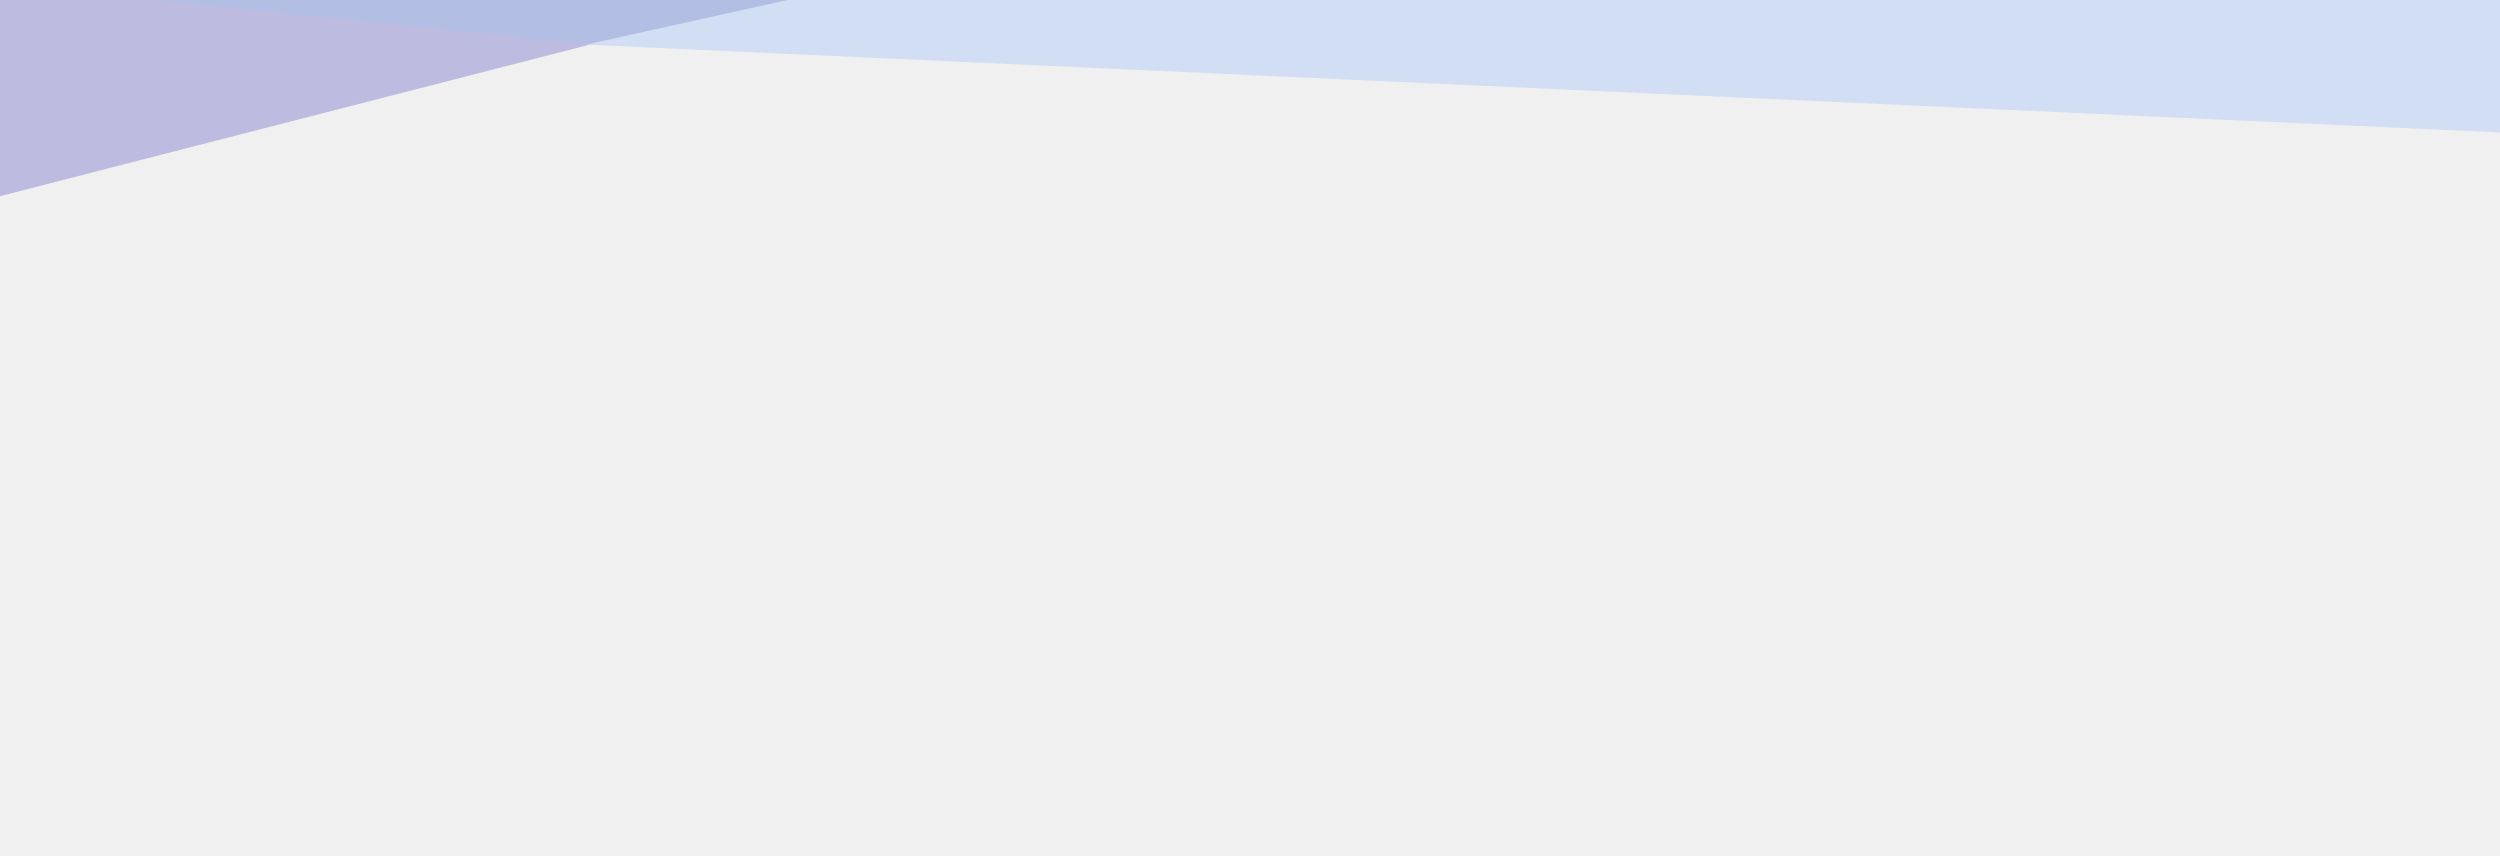
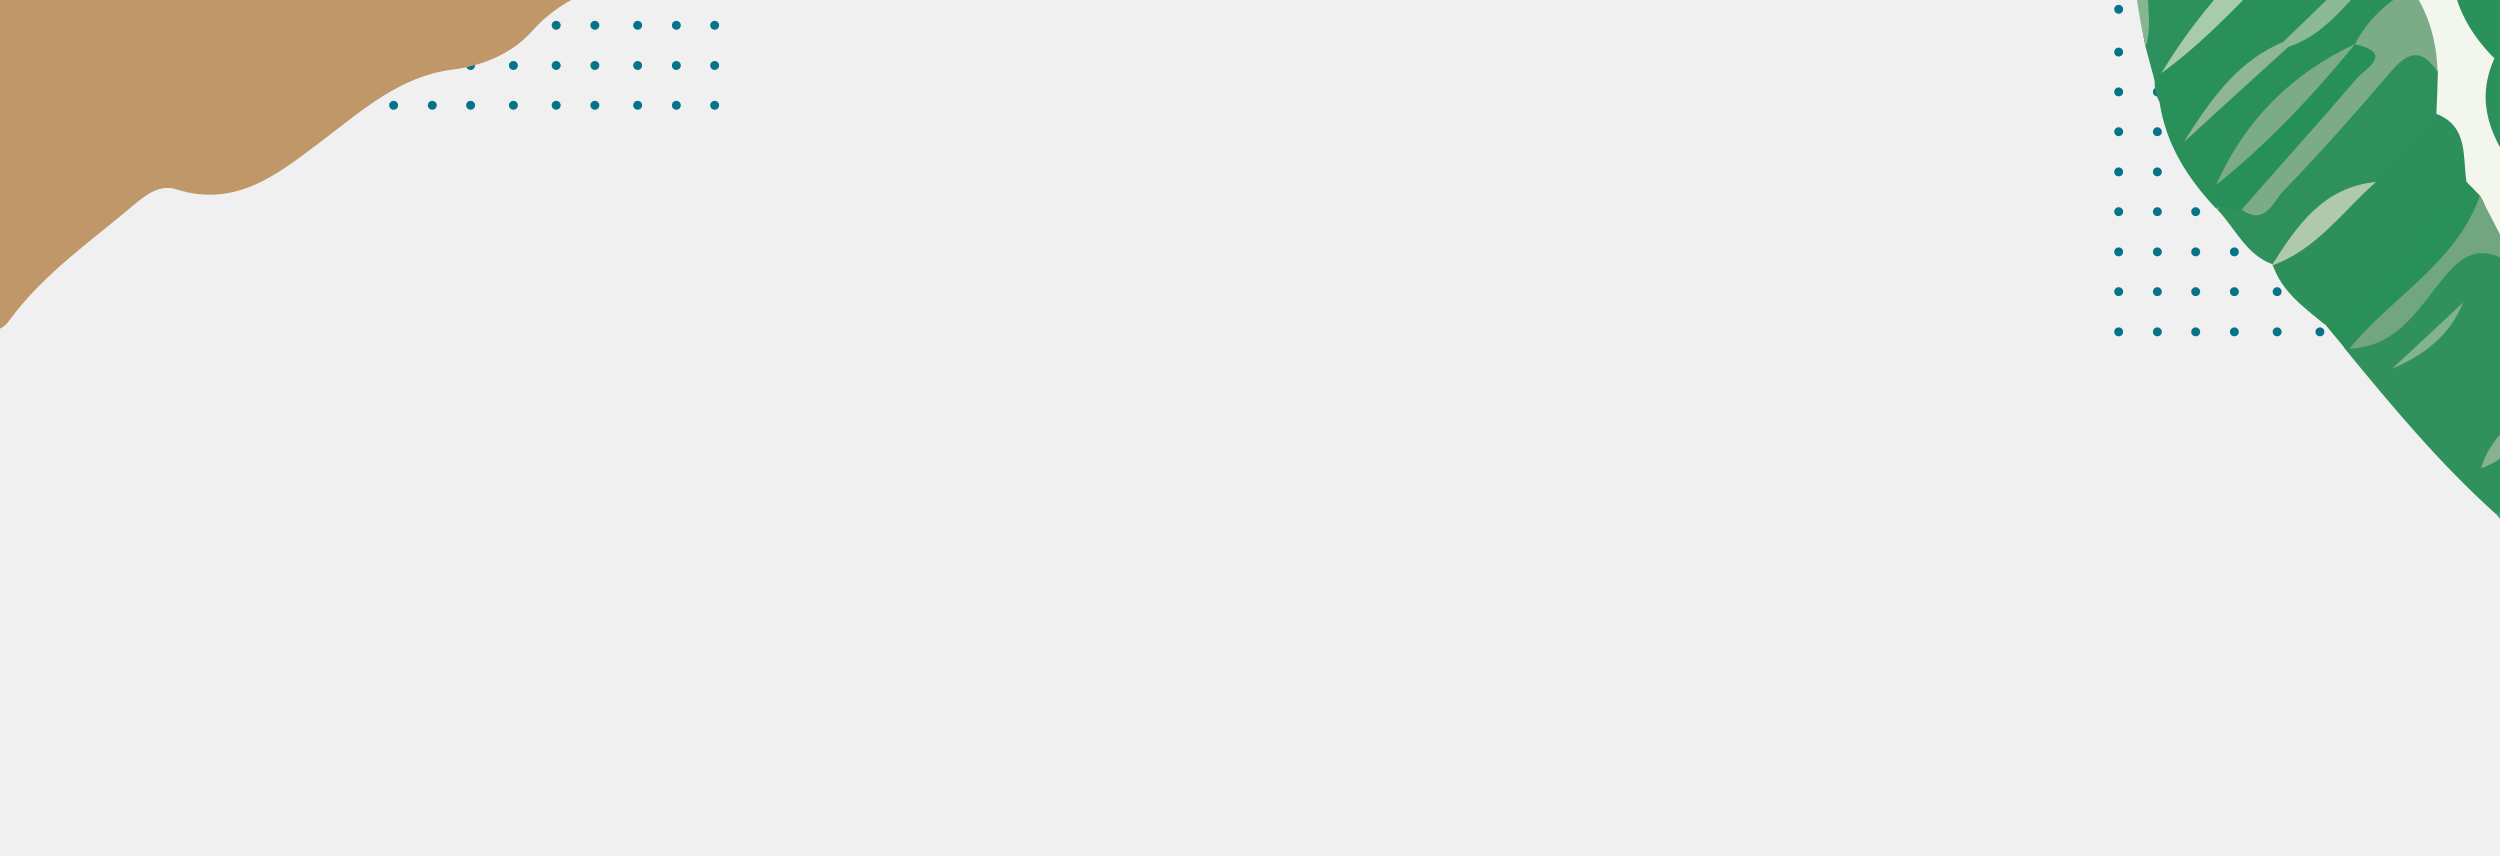
- <svg xmlns="http://www.w3.org/2000/svg" width="672" height="230" viewBox="0 0 672 230" fill="none">
-   <g clip-path="url(#clip0_31_96)">
-     <g clip-path="url(#clip1_31_96)">
-       <path d="M-435.638 -197.396L158.5 12L-542.099 192.022L-435.638 -197.396Z" fill="#BDBBDF" />
-       <path d="M-479.476 -592.794L1440 -264L159 12L-469.651 -51.818L-479.476 -592.794Z" fill="#B3BEE5" />
-       <path d="M157.5 12L1611 -310L1487 73L157.5 12Z" fill="#D2DEF3" />
-     </g>
+ <svg xmlns="http://www.w3.org/2000/svg" id="Layer_1" version="1.1" viewBox="0 0 672 230">
+   <defs>
+     <style>
+       .st0 {
+         fill: #93b699;
+       }
+ 
+       .st1 {
+         fill: #f9d2c5;
+       }
+ 
+       .st2 {
+         fill: #c09768;
+       }
+ 
+       .st3 {
+         fill: #b0c9ae;
+       }
+ 
+       .st4 {
+         fill: #87b291;
+       }
+ 
+       .st5 {
+         fill: #95b99c;
+       }
+ 
+       .st6 {
+         fill: #86b691;
+       }
+ 
+       .st7 {
+         fill: #2a9059;
+       }
+ 
+       .st8 {
+         fill: #278e57;
+       }
+ 
+       .st9 {
+         fill: #8fb794;
+       }
+ 
+       .st10 {
+         fill: #7bb08a;
+       }
+ 
+       .st11 {
+         fill: #2a9058;
+       }
+ 
+       .st12 {
+         fill: #31915d;
+       }
+ 
+       .st13 {
+         fill: #3f9866;
+       }
+ 
+       .st14 {
+         fill: #a5c6a9;
+       }
+ 
+       .st15 {
+         fill: #6aa37a;
+       }
+ 
+       .st16 {
+         fill: #74ae85;
+       }
+ 
+       .st17 {
+         fill: #adc5ac;
+       }
+ 
+       .st18 {
+         fill: #87b692;
+       }
+ 
+       .st19 {
+         fill: #269158;
+       }
+ 
+       .st20 {
+         fill: #81ae8b;
+       }
+ 
+       .st21 {
+         fill: #8cba94;
+       }
+ 
+       .st22 {
+         fill: #43976b;
+       }
+ 
+       .st23 {
+         fill: #7bab87;
+       }
+ 
+       .st24 {
+         fill: #289058;
+       }
+ 
+       .st25 {
+         fill: #72a67e;
+       }
+ 
+       .st26 {
+         fill: #30915e;
+       }
+ 
+       .st27 {
+         fill: #83b38c;
+       }
+ 
+       .st28 {
+         fill: #2b915a;
+       }
+ 
+       .st29 {
+         fill: #b9cdb6;
+       }
+ 
+       .st30 {
+         fill: #2d905b;
+       }
+ 
+       .st31 {
+         fill: #8eb693;
+       }
+ 
+       .st32 {
+         fill: #2d915a;
+       }
+ 
+       .st33 {
+         fill: #409468;
+       }
+ 
+       .st34 {
+         fill: #2c915c;
+       }
+ 
+       .st35 {
+         fill: #8ab494;
+       }
+ 
+       .st36 {
+         fill: #b0caab;
+       }
+ 
+       .st37 {
+         fill: #75ac83;
+       }
+ 
+       .st38 {
+         fill: #2e905a;
+       }
+ 
+       .st39 {
+         fill: #87b393;
+       }
+ 
+       .st40 {
+         fill: #3e9767;
+       }
+ 
+       .st41 {
+         fill: #8bb592;
+       }
+ 
+       .st42 {
+         fill: #3a9461;
+       }
+ 
+       .st43 {
+         fill: #f9d1c5;
+       }
+ 
+       .st44 {
+         fill: #f3f6ed;
+       }
+ 
+       .st45 {
+         fill: #208c55;
+       }
+ 
+       .st46 {
+         fill: #067389;
+       }
+ 
+       .st47 {
+         fill: #268f58;
+       }
+ 
+       .st48 {
+         fill: #2c925b;
+       }
+ 
+       .st49 {
+         fill: #85b492;
+       }
+ 
+       .st50 {
+         fill: #2d925a;
+       }
+ 
+       .st51 {
+         fill: #278f59;
+       }
+ 
+       .st52 {
+         fill: #6aa37c;
+       }
+ 
+       .st53 {
+         fill: #7fae88;
+       }
+ 
+       .st54 {
+         fill: #a9cbad;
+       }
+     </style>
+   </defs>
+   <g>
+     <circle class="st46" cx="126.5" cy="-58.4" r="1.2" />
+     <circle class="st46" cx="138" cy="-58.4" r="1.2" />
+     <circle class="st46" cx="149.5" cy="-58.4" r="1.2" />
+     <circle class="st46" cx="159.9" cy="-58.4" r="1.2" />
+     <circle class="st46" cx="171.4" cy="-58.4" r="1.2" />
+     <circle class="st46" cx="181.8" cy="-58.4" r="1.2" />
+     <circle class="st46" cx="192.1" cy="-58.4" r="1.2" />
+     <circle class="st46" cx="126.5" cy="-46.9" r="1.2" />
+     <circle class="st46" cx="138" cy="-46.9" r="1.2" />
+     <circle class="st46" cx="149.5" cy="-46.9" r="1.2" />
+     <circle class="st46" cx="159.9" cy="-46.9" r="1.2" />
+     <circle class="st46" cx="171.4" cy="-46.9" r="1.2" />
+     <circle class="st46" cx="181.8" cy="-46.9" r="1.2" />
+     <circle class="st46" cx="192.1" cy="-46.9" r="1.2" />
+     <circle class="st46" cx="126.5" cy="-36.1" r="1.2" />
+     <circle class="st46" cx="138" cy="-36.1" r="1.2" />
+     <circle class="st46" cx="149.5" cy="-36.1" r="1.2" />
+     <circle class="st46" cx="159.9" cy="-36.1" r="1.2" />
+     <circle class="st46" cx="171.4" cy="-36.1" r="1.2" />
+     <circle class="st46" cx="181.8" cy="-36.1" r="1.2" />
+     <circle class="st46" cx="192.1" cy="-36.1" r="1.2" />
+     <circle class="st46" cx="126.5" cy="-25.4" r="1.2" />
+     <circle class="st46" cx="138" cy="-25.4" r="1.2" />
+     <circle class="st46" cx="149.5" cy="-25.4" r="1.2" />
+     <circle class="st46" cx="159.9" cy="-25.4" r="1.2" />
+     <circle class="st46" cx="171.4" cy="-25.4" r="1.2" />
+     <circle class="st46" cx="181.8" cy="-25.4" r="1.2" />
+     <circle class="st46" cx="192.1" cy="-25.4" r="1.2" />
+     <circle class="st46" cx="126.5" cy="-14.6" r="1.2" />
+     <circle class="st46" cx="138" cy="-14.6" r="1.2" />
+     <circle class="st46" cx="149.5" cy="-14.6" r="1.2" />
+     <circle class="st46" cx="159.9" cy="-14.6" r="1.2" />
+     <circle class="st46" cx="171.4" cy="-14.6" r="1.2" />
+     <circle class="st46" cx="181.8" cy="-14.6" r="1.2" />
+     <circle class="st46" cx="192.1" cy="-14.6" r="1.2" />
+     <circle class="st46" cx="126.5" cy="-3.9" r="1.2" />
+     <circle class="st46" cx="138" cy="-3.9" r="1.2" />
+     <circle class="st46" cx="149.5" cy="-3.9" r="1.2" />
+     <circle class="st46" cx="159.9" cy="-3.9" r="1.2" />
+     <circle class="st46" cx="171.4" cy="-3.9" r="1.2" />
+     <circle class="st46" cx="181.8" cy="-3.9" r="1.2" />
+     <circle class="st46" cx="192.1" cy="-3.9" r="1.2" />
+     <circle class="st46" cx="126.5" cy="6.8" r="1.2" />
+     <circle class="st46" cx="138" cy="6.8" r="1.2" />
+     <circle class="st46" cx="149.5" cy="6.8" r="1.2" />
+     <circle class="st46" cx="159.9" cy="6.8" r="1.2" />
+     <circle class="st46" cx="171.4" cy="6.8" r="1.2" />
+     <circle class="st46" cx="181.8" cy="6.8" r="1.2" />
+     <circle class="st46" cx="192.1" cy="6.8" r="1.2" />
+     <circle class="st46" cx="126.5" cy="17.6" r="1.2" />
+     <circle class="st46" cx="138" cy="17.6" r="1.2" />
+     <circle class="st46" cx="149.5" cy="17.6" r="1.2" />
+     <circle class="st46" cx="159.9" cy="17.6" r="1.2" />
+     <circle class="st46" cx="171.4" cy="17.6" r="1.2" />
+     <circle class="st46" cx="181.8" cy="17.6" r="1.2" />
+     <circle class="st46" cx="192.1" cy="17.6" r="1.2" />
+     <circle class="st46" cx="126.5" cy="28.3" r="1.2" />
+     <circle class="st46" cx="138" cy="28.3" r="1.2" />
+     <circle class="st46" cx="149.5" cy="28.3" r="1.2" />
+     <circle class="st46" cx="159.9" cy="28.3" r="1.2" />
+     <circle class="st46" cx="171.4" cy="28.3" r="1.2" />
+     <circle class="st46" cx="181.8" cy="28.3" r="1.2" />
+     <circle class="st46" cx="192.1" cy="28.3" r="1.2" />
+     <circle class="st46" cx="95.4" cy="-58.4" r="1.2" />
+     <circle class="st46" cx="105.8" cy="-58.4" r="1.2" />
+     <circle class="st46" cx="116.2" cy="-58.4" r="1.2" />
+     <circle class="st46" cx="95.4" cy="-46.9" r="1.2" />
+     <circle class="st46" cx="105.8" cy="-46.9" r="1.2" />
+     <circle class="st46" cx="116.2" cy="-46.9" r="1.2" />
+     <circle class="st46" cx="95.4" cy="-36.1" r="1.2" />
+     <circle class="st46" cx="105.8" cy="-36.1" r="1.2" />
+     <circle class="st46" cx="116.2" cy="-36.1" r="1.2" />
+     <circle class="st46" cx="95.4" cy="-25.4" r="1.2" />
+     <circle class="st46" cx="105.8" cy="-25.4" r="1.2" />
+     <circle class="st46" cx="116.2" cy="-25.4" r="1.2" />
+     <circle class="st46" cx="95.4" cy="-14.6" r="1.2" />
+     <circle class="st46" cx="105.8" cy="-14.6" r="1.2" />
+     <circle class="st46" cx="116.2" cy="-14.6" r="1.2" />
+     <circle class="st46" cx="95.4" cy="-3.9" r="1.2" />
+     <circle class="st46" cx="105.8" cy="-3.9" r="1.2" />
+     <circle class="st46" cx="116.2" cy="-3.9" r="1.2" />
+     <circle class="st46" cx="95.4" cy="6.8" r="1.2" />
+     <circle class="st46" cx="105.8" cy="6.8" r="1.2" />
+     <circle class="st46" cx="116.2" cy="6.8" r="1.2" />
+     <circle class="st46" cx="95.4" cy="17.6" r="1.2" />
+     <circle class="st46" cx="105.8" cy="17.6" r="1.2" />
+     <circle class="st46" cx="116.2" cy="17.6" r="1.2" />
+     <circle class="st46" cx="95.4" cy="28.3" r="1.2" />
+     <circle class="st46" cx="105.8" cy="28.3" r="1.2" />
+     <circle class="st46" cx="116.2" cy="28.3" r="1.2" />
  </g>
-   <defs>
-     <clipPath id="clip0_31_96">
-       <rect width="672" height="230" fill="white" />
-     </clipPath>
-     <clipPath id="clip1_31_96">
-       <rect width="1965.82" height="1063.46" fill="white" transform="translate(-506.91 -699)" />
-     </clipPath>
-   </defs>
+   <g>
+     <circle class="st46" cx="600.6" cy="2.5" r="1.2" />
+     <circle class="st46" cx="612.1" cy="2.5" r="1.2" />
+     <circle class="st46" cx="623.6" cy="2.5" r="1.2" />
+     <circle class="st46" cx="634" cy="2.5" r="1.2" />
+     <circle class="st46" cx="645.5" cy="2.5" r="1.2" />
+     <circle class="st46" cx="655.8" cy="2.5" r="1.2" />
+     <circle class="st46" cx="666.2" cy="2.5" r="1.2" />
+     <circle class="st46" cx="600.6" cy="14" r="1.2" />
+     <circle class="st46" cx="612.1" cy="14" r="1.2" />
+     <circle class="st46" cx="623.6" cy="14" r="1.2" />
+     <circle class="st46" cx="634" cy="14" r="1.2" />
+     <circle class="st46" cx="645.5" cy="14" r="1.2" />
+     <circle class="st46" cx="655.8" cy="14" r="1.2" />
+     <circle class="st46" cx="666.2" cy="14" r="1.2" />
+     <circle class="st46" cx="600.6" cy="24.7" r="1.2" />
+     <circle class="st46" cx="612.1" cy="24.7" r="1.2" />
+     <circle class="st46" cx="623.6" cy="24.7" r="1.2" />
+     <circle class="st46" cx="634" cy="24.7" r="1.2" />
+     <circle class="st46" cx="645.5" cy="24.7" r="1.2" />
+     <circle class="st46" cx="655.8" cy="24.7" r="1.2" />
+     <circle class="st46" cx="666.2" cy="24.7" r="1.2" />
+     <circle class="st46" cx="600.6" cy="35.4" r="1.2" />
+     <circle class="st46" cx="612.1" cy="35.4" r="1.2" />
+     <circle class="st46" cx="623.6" cy="35.4" r="1.2" />
+     <circle class="st46" cx="634" cy="35.4" r="1.2" />
+     <circle class="st46" cx="645.5" cy="35.4" r="1.2" />
+     <circle class="st46" cx="655.8" cy="35.4" r="1.2" />
+     <circle class="st46" cx="666.2" cy="35.4" r="1.2" />
+     <circle class="st46" cx="600.6" cy="46.2" r="1.2" />
+     <circle class="st46" cx="612.1" cy="46.2" r="1.2" />
+     <circle class="st46" cx="623.6" cy="46.2" r="1.2" />
+     <circle class="st46" cx="634" cy="46.2" r="1.2" />
+     <circle class="st46" cx="645.5" cy="46.2" r="1.2" />
+     <circle class="st46" cx="655.8" cy="46.2" r="1.2" />
+     <circle class="st46" cx="666.2" cy="46.2" r="1.2" />
+     <circle class="st46" cx="600.6" cy="56.9" r="1.2" />
+     <circle class="st46" cx="612.1" cy="56.9" r="1.2" />
+     <circle class="st46" cx="623.6" cy="56.9" r="1.2" />
+     <circle class="st46" cx="634" cy="56.9" r="1.2" />
+     <circle class="st46" cx="645.5" cy="56.9" r="1.2" />
+     <circle class="st46" cx="655.8" cy="56.9" r="1.2" />
+     <circle class="st46" cx="666.2" cy="56.9" r="1.2" />
+     <circle class="st46" cx="600.6" cy="67.7" r="1.2" />
+     <circle class="st46" cx="612.1" cy="67.7" r="1.2" />
+     <circle class="st46" cx="623.6" cy="67.7" r="1.2" />
+     <circle class="st46" cx="634" cy="67.7" r="1.2" />
+     <circle class="st46" cx="645.5" cy="67.7" r="1.2" />
+     <circle class="st46" cx="655.8" cy="67.7" r="1.2" />
+     <circle class="st46" cx="666.2" cy="67.7" r="1.2" />
+     <circle class="st46" cx="600.6" cy="78.4" r="1.2" />
+     <circle class="st46" cx="612.1" cy="78.4" r="1.2" />
+     <circle class="st46" cx="623.6" cy="78.4" r="1.2" />
+     <circle class="st46" cx="634" cy="78.4" r="1.2" />
+     <circle class="st46" cx="645.5" cy="78.4" r="1.2" />
+     <circle class="st46" cx="655.8" cy="78.4" r="1.2" />
+     <circle class="st46" cx="666.2" cy="78.4" r="1.2" />
+     <circle class="st46" cx="600.6" cy="89.2" r="1.2" />
+     <circle class="st46" cx="612.1" cy="89.2" r="1.2" />
+     <circle class="st46" cx="623.6" cy="89.2" r="1.2" />
+     <circle class="st46" cx="634" cy="89.2" r="1.2" />
+     <circle class="st46" cx="645.5" cy="89.2" r="1.2" />
+     <circle class="st46" cx="655.8" cy="89.2" r="1.2" />
+     <circle class="st46" cx="666.2" cy="89.2" r="1.2" />
+     <circle class="st46" cx="569.5" cy="2.5" r="1.2" />
+     <circle class="st46" cx="579.9" cy="2.5" r="1.2" />
+     <circle class="st46" cx="590.2" cy="2.5" r="1.2" />
+     <circle class="st46" cx="569.5" cy="14" r="1.2" />
+     <circle class="st46" cx="579.9" cy="14" r="1.2" />
+     <circle class="st46" cx="590.2" cy="14" r="1.2" />
+     <circle class="st46" cx="569.5" cy="24.7" r="1.2" />
+     <circle class="st46" cx="579.9" cy="24.7" r="1.2" />
+     <circle class="st46" cx="590.2" cy="24.7" r="1.2" />
+     <circle class="st46" cx="569.5" cy="35.4" r="1.2" />
+     <circle class="st46" cx="579.9" cy="35.4" r="1.2" />
+     <circle class="st46" cx="590.2" cy="35.4" r="1.2" />
+     <circle class="st46" cx="569.5" cy="46.2" r="1.2" />
+     <circle class="st46" cx="579.9" cy="46.2" r="1.2" />
+     <circle class="st46" cx="590.2" cy="46.2" r="1.2" />
+     <circle class="st46" cx="569.5" cy="56.9" r="1.2" />
+     <circle class="st46" cx="579.9" cy="56.9" r="1.2" />
+     <circle class="st46" cx="590.2" cy="56.9" r="1.2" />
+     <circle class="st46" cx="569.5" cy="67.7" r="1.2" />
+     <circle class="st46" cx="579.9" cy="67.7" r="1.2" />
+     <circle class="st46" cx="590.2" cy="67.7" r="1.2" />
+     <circle class="st46" cx="569.5" cy="78.4" r="1.2" />
+     <circle class="st46" cx="579.9" cy="78.4" r="1.2" />
+     <circle class="st46" cx="590.2" cy="78.4" r="1.2" />
+     <circle class="st46" cx="569.5" cy="89.2" r="1.2" />
+     <circle class="st46" cx="579.9" cy="89.2" r="1.2" />
+     <circle class="st46" cx="590.2" cy="89.2" r="1.2" />
+   </g>
+   <path class="st2" d="M-322.1-46.3c15.4-7.4,28.7-15.5,20.3-36.6-2.7-6.7,1.2-13.7,6.3-18.5,26.5-24.9,39.2-60.6,66.5-84.9,3.6-3.2,4.8-7.9,3.2-11.9-6.3-16.2-.2-25.3,13.6-35,17.4-12.2,8.8-32.1,6.8-48.3-2-16.2-2-28.8,9.8-42.5,9.2-10.7,4.3-28.2,9.9-42.3,8.5-21.3,14.6-25.6,35-15.6,13.3,6.5,29.3,4.4,41.4,14.9,5.6,4.9,12.1,8.8,15.7,15.3,10.9,20,23.4,37.7,42,52.4,14.5,11.5,12.5,33,5.3,48.5-6.4,13.8-9.8,25.9-9.5,41.4.3,16.3-7.3,33-18,45.8-19.5,23.1-21.8,51-26.7,78.8-5.4,30.1-9.1,61.7-42.1,77.3-8.6,4.1-10.6,13.5-11.6,22.1-3.9,32.3-11.4,64.4-7.4,97.2,1.2,9.6-8.3,15-8.2,24-47.1,0-94.1-.3-141.2.3-9.3.1-11.5-2.1-11.4-11.4.5-56.9.2-113.9.2-170.8Z" />
+   <path class="st2" d="M-2.6-20.4c7.7,2.4,15,3.9,18.9-6.2,1.2-3.2,4.8-4.4,8.1-4.4,17.3-.1,33.2-8.5,50.6-8.1,2.3,0,4.2-1.2,5-3.1,3-7.7,8.1-8.9,16-7.8,10,1.4,13.4-8.4,18-14.7,4.5-6.3,8.6-10.7,17.1-11.7,6.7-.8,10.6-8.4,17.1-11.6,9.8-4.7,13.4-4.2,17.2,5.8,2.5,6.6,8.8,11,9.6,18.6.4,3.5,1.4,7,.5,10.4-2.6,10.5-4,20.7-2.2,31.8,1.4,8.7-6.3,15.5-13.8,18.6-6.7,2.7-11.8,5.9-16.7,11.4-5.2,5.8-13.2,9.1-21.1,10.1-14.2,1.8-24.1,10.8-34.7,18.8-11.6,8.7-23.1,18.6-39.6,13.4-4.3-1.4-8,1.3-11.2,4-11.8,10-24.7,18.8-33.9,31.5-2.7,3.7-7.7,2.6-10.6,5.7-16.4-15.2-32.7-30.5-49.3-45.5-3.3-3-3.3-4.4-.3-7.7C-39.3,19.3-21-.6-2.6-20.4Z" />
+   <g>
+     <path class="st43" d="M74.4-271.3c3.8-2.1,9-2.6,13-3.7,17.6-5,35.8-7.8,53.3-13.1,11.1-3.4,20.6-9.8,27-19.8,1.7-2.5,2.7-5.5,3.8-8.3.6-1.4,1.4-1.9,2.7-1.8,1.7.1,1.2,1.5,1.3,2.5.1,2.4,1.6,1.7,3.1,1.5,5.3-.9,10.6-2.3,16-1.2,4.7,1,9.1,3.1,13.4,5.2.7.4,1.3,1,1.1,1.9-.3,1.2-1.3.8-2.2.8-9.9-.2-19.7-1.2-29.5-2.2-1,0-2-.3-2.9.1-.8.4-1.4,1.1-1.3,2.1,0,.9.8,1.1,1.5,1.4,6.9,2.6,13.8,5,20.5,8,5.1,2.2,6.6,6,9.4,10.4.3.4.5.9.8,1.4,1.1,2.1,1.2,4.6,1.3,6.9.1,2.2.3,4.4.4,6.5-5-1.6-11.4-5.2-14.6-9.6-3.4-4.7-6.8-9.4-11-13.5-2.5-2.5-5.4-4.5-8.5-6.3-.5-.3-1-.7-1.5-.2-.6.5-.4,1.2,0,1.8.4.7,1.1,1.1,1.7,1.6,3.5,2.9,6.5,6.2,9.6,9.5,7.9,8.4,7.6,22.7.8,31.6-.3.4-.9.9-1.3.6-.4-.2-.4-.7-.4-1.1.1-4.1-1.2-7.4-1.9-11.4-.8-4.9-1.9-9.7-3.6-14.3-1.7-4.6-4.4-8.3-7.5-12-1.1-1.3-2.4-1.5-3.8-.5-2.1,1.6-4.4,2.8-6.8,4-2.5,1.3-3.3,3-2.4,6,2.5,8.4,3.8,17,4.1,25.7-.2,1.4-.5,2.8-.5,4.2-.2,1.1,0,2.2-.2,3.3-.2,1.2-.4,2.5-1.8,2.8-1.4.3-2.2-.7-2.9-1.8-.9-1.4-1.5-2.9-1.7-4.6-1.1-8.2-1.8-16.4-2-24.7,0-1.7.7-4.1-.8-4.9-1.5-.8-3.1,1.1-4.7,1.9-2.4,1.5-5.4,1.6-8,3.6,5.6,4.1,9.4,9.4,11.8,15.7.6,4.4,1.5,8.7,1.1,13.2-.1,1.2-.1,2.7-1.5,3-1.7.4-2-1.3-2.6-2.5-4.5-8.5-8.7-17.1-14-25.1-.4-.6-.8-1.1-1.1-1.6-.9-1.3-2-.6-3-.3-1.3.5-.6,1.5-.3,2.2,2.5,6.5,4.9,13,5.9,19.9.9,6,.6,12-.7,17.9-1,4.6-2.5,10.7-7.7,12.5-.8.3-1.8.2-2.2-.4-.2-.3-.3-.6-.3-.9-.8-5.7-1-12-1.2-17.8s0-12.6.3-18.9c.2-3.6-.4-7-.7-10.6-.2-2.5-1.8-2.3-3.6-1.9-1.8.4-3.2.6-2.5,3.1,1.6,5.7,1.8,11.5,1.8,17.4,0,4.4-1.4,8.5-2.7,12.5-1.1,3.6-5.7,6.3-9.2,6.8-.4,0-.8,0-1-.2-.2-.2-.1-.6,0-.8.9-4,1.4-8.2,2.5-12.1,2-6.9,3-14,2.9-21.2,0-2.3-.8-3-3.1-2.8-5.4.4-10.7,1.7-16,2.5-2.8.4-4.2,2-4.1,5,.1,2.7-1,4.6-4.1,3.7s-2.3-1.1-3.5-1.6c-3.7-1.7-8.2-1.2-11.5,1,1.3-1.7,2.6-3.4,3.9-5.1.9-1.2,2.1-2.2,3.4-2.9Z" />
+     <path class="st43" d="M165.2-274.9c0-5.1-1.6-9.7-4-14.1-.5-.9-1.2-1.8-.2-2.6.9-.7,1.7.1,2.2.8,2.8,3.3,6.9,5.1,9.6,8.7,5.4,7.3,4.3,15.1,2.6,23-.9,4.1-2.1,8.3-4.9,11.5-1,1.1-3.1,3-4.8,2.8s-1.7-1.6-1.4-3.5c.9-6.3,3.6-12.5,1.7-19.1-.7-2.4-1-4.9-.8-7.4Z" />
+     <path class="st1" d="M93.4-256.1c.9-3.6,1.1-7.6.7-10.7-.2-1.4-.6-3.2,1-3.7,1.7-.6,1.8,1.4,2.6,2.4,2.6,3.2,4.7,6.5,5.5,10.6,1.3,6.4-.3,10.8-5.3,15-1.3,1.1-2.6,2.1-4.2,2.8-3.5,1.5-6.2-.2-8.7-2.7-.1-.1-.3-.3-.3-.4,0-.2.1-.5.3-.7,1.6-1.9,3.5-3.5,5.1-5.5,1.5-1.9,2.6-4.3,3.2-6.9Z" />
+   </g>
+   <g>
+     <path class="st44" d="M736.1,179.1c-1.7-1.3-3.4-2.7-5.1-4-.5,3.9-1,7.8-1.5,11.8-6.4.8-9.2-3.7-12.1-8.1-.5-11.6-2.3-23-5.8-34-.9-3-1.8-6-3-8.9-1.8-4.2-4.4-7.9-6.9-11.7-2.6-4.6-4.7-9.5-7.3-14.1-.8-1.3-1.4-2.7-2.1-4.1-1.8-4.2-4-8.2-7-11.6-5.7-5.9-8.2-13.5-11.3-20.8-2.9-6.5-5.9-13-10.1-18.9-1.5-2-2.7-4.1-3.8-6.3-2.3-6.3-5-12.4-7.5-18.5-1.1-3.3-1.5-6.6-1.8-10,0-7.6-3.1-14.6-5.4-21.7-1-3.2-1.6-6.4-2.2-9.6-.6-2.4-1.2-4.7-1.9-7.1-1-3.9-1.3-7.9-2-11.9-.6-3.1-1.6-6.1-2.6-9.2-1.5-4.5-3-9-3.8-13.7-.5-3.8-1.3-7.5-3.8-10.6-1.4-1.9-2.7-4-3.7-6.2-3.9-8.4-3.8-17.9-7.2-26.4-1-2.3-2-4.6-2.9-7-3.3-12.3-11.6-22.7-13.4-35.6,0-1.8.5-3.4,1.5-4.8h11.1c2.3,2.4,5.1,4.5,6.7,7.5,4,8.3,8.9,16.3,11.6,25.2,1,4.1,1.9,8.2,3.7,12,3.7,9.6,8,19.1,11.2,28.9,1.1,5,1.4,10.2,3.3,15.1,1.5,5,3.1,9.8,4.3,14.9,1,5,1.3,10.1,2.9,15,1.3,4.9,2.1,9.9,3.8,14.7,1.7,9.2,8.3,16.4,10.2,25.5-.6,13.6,5.1,25.3,11.2,36.8,1.8,3.7,3.1,7.6,5.2,11.2,3.9,6.6,7.3,13.5,11.4,20,19,24.1,26.9,53.7,40,80.7,3,6.2,3.4,11.9-3.8,15.6Z" />
+     <path class="st50" d="M718.4-84.6c7.1,14.1,13.5,28.4,15,44.5-9.4,3.2-14.4-3.9-20.5-8.6-15.8-12.3-30.1-26.4-44.9-39.9-4.6-4.1-8.2-9-11.4-14.3-2.6-8.6-9.4-13.4-15.8-19-6.8-6-16.7-10.4-15.2-22.2h22.3c14.7,6.8,22.9,21.6,36.4,29.8,1.4.9,2.8,1.9,4.1,3,10.6,8.3,17.4,20.8,30.1,26.7Z" />
+     <path class="st26" d="M673.9-144.1c14.5,18.3,32.1,34.2,42.4,55.7-15.7,0-19-17.6-31.3-22.4h.1c-10.7-10.4-25.3-17.4-29.8-33.4h18.6Z" />
+     <path class="st20" d="M625.6-144.1c6.2,9.4,13.7,17.4,23.3,23.2,6.8,4.2,11.1,9.7,10.9,18-13.3,1.4-17.2-11.2-25.5-17.2-6.3-4.6-9.5-12.4-16.7-16.1-2.9-1.9-3.6-4.7-3.1-8h11.1Z" />
+     <path class="st5" d="M603.3-144.1c.5.8.5,1.7,0,2.6,0,.8-.2,1.7-.2,2.5-3,7.7-9.3,11.7-16.5,14.6-1.7.4-3.3.1-4.8-.8-.2-6.3-.5-12.6-.7-18.9h22.3Z" />
+     <path class="st31" d="M655.3-144.1c9.9,11.2,19.9,22.3,29.8,33.5-17.2-5.9-25.6-21.5-37.2-33.5,2.5,0,5,0,7.4,0Z" />
+     <path class="st30" d="M680.7,53.2c-7.4-11.4-17.1-22.2-10.2-37.5,8.4-2.1,11.6,5.1,16.4,9.4,24.1,21.6,42.6,49,68.8,68.5,4.4,14.9,1.7,29.7-.2,44.6-9.8,5.3-14.5-3.1-19.7-8.1-14.9-14.4-26-32.1-40.1-47.3-3.7-6.1-7.4-12.3-11.1-18.4q5-2.7,11.5,2.2c-3.4-6.7-11-8.1-15.3-13.2Z" />
+     <path class="st12" d="M696.2,104.7c.6.7.9,1.6.6,2.6-4.5,22.2-11.7,30.7-26.1,30.7-15-13.5-27.9-29-40.6-44.5.9-1.5,2.1-2.7,3.5-3.7,9.1-5.2,15.9-13.1,23.1-20.5,8.1-8.2,14.2-6.9,19.8,2.4,4.3,7.2,8.5,14.3,12.8,21.5,4,13-9.9,15.2-13.3,22.6,6.7-2.3,8-16.5,20.2-11Z" />
+     <path class="st11" d="M617.6-136.1c9.8-4,11.2,6.4,16.4,10,9.5,6.6,14.6,18.3,25.8,23.3,5.2,1.7,5.9,7.1,8.9,10.6,16.4,19.4,36.5,34.8,55.6,51.4,5.3,4.6,9.7,9.3,12.2,15.9.3,4.7.6,9.4.8,14.2,2.1,3.5-.2,4.6-3,5.4-15.6-7.2-24.4-22-36.9-32.8-13.4-11.7-23.6-26.9-39.5-35.7-5.1-3.2-9.3-7.3-12.6-12.4-4.1-8.9-11.4-15.8-15.8-24.5-4-8.4-8-16.8-12-25.2Z" />
+     <path class="st32" d="M734-6.7c1.1-1.4,2.2-2.8,3.3-4.1,3.7,12.4,4.8,24.9,2.4,37.6-1.7.8-3.3.5-4.8-.6-20-20.8-39.5-42-62.1-60.2-12-9.6-21-22.3-28.1-36.1-6.9-8.6-8.7-19.3-11.7-29.5,9.2-.7,11.6,6.7,15.2,12.6,3.9,2.3,7.5,4.9,9,9.5,19.4,11.5,31.9,30.3,48.5,44.8,9.6,8.4,16.8,19.6,28.4,25.8Z" />
+     <path class="st28" d="M755.7,93.6c-17.6,1.8-22.7-14.2-31.4-23.5-17.4-18.7-35.3-36.7-53.8-54.4-7.1-7.1-11.5-15.5-11.8-25.8-1-6.8,3.6-4.8,6.5-3.6,5.7,2.3,9.6,7.4,14.7,10.6,7.9,5.6,14.7,12.3,20.2,20.2,13.2,16.7,29.1,30.8,44.4,45.6,6,5.8,9.9,11.8,10.6,20,.2,3.7.4,7.3.6,11Z" />
+     <path class="st7" d="M643.4-31.9c.2,4.6.4,9.3.5,13.9-8.2,11.8-18.6,21.5-30,30.1-5.4,3.5-10.2,7.7-13.9,12.9,3.8-5.5,9.2-9.4,14.5-13.3,12.8-6,17.3-22.8,32.7-25.4.3,3.5.6,7,.9,10.4-1.6,7.1-7.3,10.9-12,15.6-1.3,1.1-2.6,2.1-4,3.1-12.1,9.2-23.6,18.9-31.3,32.4-.7,2.4-1.7,4.7-3.1,6.8-.6.5-1.3,1.1-1.9,1.6-7.7-8.2-13.6-17.3-15.3-28.7-1.4-2.5-1.6-5.2-1-8,12.7-19.7,30.6-34.4,47.9-49.7,4-3.6,9.8-8.4,15.8-1.8Z" />
+     <path class="st48" d="M621.7-99.3c3.8,9.5,6.5,19.3,7,29.6-3.4,9.9-10.6,17.1-17.4,24.6-13,5.8-17.6,23.9-34.7,23.8-6.4-14.7,8.1-18.7,15.3-28.3q-12.7,11.6-15,1.8c1.4-13.5,2.8-27,4.2-40.5,6.5-1.8,6.8,4.1,9.3,7.2,8.3,1.5,10.1-6.8,15.1-10.1,5.1-3.4,8.1-10.8,16.2-8.1Z" />
+     <path class="st42" d="M695.6,82.7c13.7,8.7,23.4,21.2,33.6,33.6,7.1,8.7,13.6,19.4,26.3,21.9.2,22.8-5.9,44.3-13.8,65.9-1.9-8.3-3.7-16.6-5.6-24.9,6.6-10.2-4-16.1-6.2-24.1-7.2-26.1-20.9-49.1-34.3-72.3Z" />
+     <path class="st40" d="M588.3-78.2c-2.4-3.4-4.8-6.8-7.2-10.2.2-12.3.4-24.5.7-36.8.9-.2,1.8-.5,2.8-.8,11.7,3.9,12.9-7.9,18.9-12.6.3-1,.3-2,0-3,5.5,12.4,14.1,23.8,13.8,38.3-8,10.2-13.7,23.1-28.9,25.1Z" />
+     <path class="st22" d="M714.8,141.9c4.8,12,11.6,23.9,3.5,37.1-1,1.2-2,1.1-2.8-.2-19.9-2.8-25.3-22.2-38.2-33.1,6.9-10,11.8-22.4,27-22.7,4,2.7,6.6,6.5,7.6,11.2,1.4,6.1-4.6,7.8-6.2,11.4,2.4-1.3,4.3-6,9.1-3.7Z" />
+     <path class="st34" d="M580.9,19.8c0,2.6-.2,5.3-.2,7.9-1.3-5.1-2.6-10.2-4-15.2-1.9-8.8-2-17.5,0-26.2,1.1-1.5,2.5-2.6,4.2-3.5,12.9-3.5,21.1-13.9,31.1-21.6,8.5-4.7,11.9-17.2,24.4-15.7,1.2,4.7,2.4,9.4,3.6,14.1-14.8,14.6-30.2,28.6-44.6,43.6-5.1,5.3-10.8,10.1-14.4,16.7Z" />
+     <path class="st8" d="M738.3,27s1.4-.2,1.4-.2c1.8,4.7,3.6,9.5,5.4,14.2-6.8,4.9-7.1,5.2-14-1.2-12.2-11.4-24-23.2-35.3-35.4-3.4-3.6-6.3-7.7-11-9.7-3.5-2.4-6.5-5.3-9.3-8.4-6.7-9.9-16.5-17.1-23.4-26.7-1.7-4.7-3.3-9.4-5-14.1.8-8.3,5.4-5,8-2,25.4,30.2,57.9,53.2,83.2,83.4Z" />
+     <path class="st30" d="M654.9,30.6c8.7,3.4,7,11.5,8.1,18.3-10.5,14.9-18.7,32.1-38,38.4-5.6-4.6-11.6-8.8-14.1-16.1.4-.7.8-1.4,1.1-2.2,7.5-7.4,15.6-14.2,22.3-22.5,6.5-5.7,9.2-16.3,20.5-15.9Z" />
+     <path class="st38" d="M654.9,30.6c-5.4,6.1-10.7,12.2-16.1,18.3-11.9,4.3-17.6,16.5-28.1,22.5,0,0,.3-.3.3-.3-7.3-2.6-10.1-9.7-15-14.8,0,0,.4-.5.4-.5,2-1.5,4.2-2.4,6.7-3,16.3-7.5,22.7-24.7,35.4-35.7,6.5-5.6,12.7-10.6,16.8,2.2-.1,3.8-.2,7.5-.4,11.3Z" />
+     <path class="st53" d="M736.5-25c-21.5-23.5-50.6-39.4-67.7-67.3,17.7,9.9,28.7,27.5,45.1,39,6.4,4.5,12.4,9.7,19.6,13.1,4.9,4.2,4,9.7,3.1,15.1Z" />
+     <path class="st24" d="M625,87.3c14.6-10.9,21.8-29,38-38.4,1.2,1.2,2.4,2.4,3.6,3.7,3.8,5.6,0,9.4-3.6,12.7-10.4,9.5-18.4,21.7-31.4,28.4,0,0-1.4-.2-1.4-.2-1.7-2.1-3.4-4.1-5.1-6.2Z" />
+     <path class="st15" d="M685-6.9c5-2.8,7.2.4,10.4,3.8,13,14,26.4,27.6,39.9,41,2.4,2.4,4.5,8.9,9.8,3,3.5,3.1,3,7.4,3.2,11.5,1,1,1.3,2.1,1,3.1-.3,1.1-.6,1.6-.9,1.6-7.3,1.4-11.3-3.9-15.6-8-14.6-14.1-28.8-28.6-42.6-43.4-3.3-3.5-7.7-6.7-5.2-12.6Z" />
+     <path class="st10" d="M747.9,56.7c.2-1.4.3-2.9.5-4.3,4.1,9.6,8,19.4,6.7,30.2-12.9-19.1-31.7-32.8-46.8-49.8-4.4-4.9-11.2-7.7-12.7-15,9.7-3.6,12.5,5.6,18,9.8,12,9,18.8,24.3,34.3,29.2Z" />
+     <path class="st13" d="M704.3,123c-9,7.6-18,15.1-27,22.7-2.2-2.6-4.4-5.2-6.6-7.8,17.1-3.1,14.7-22.8,26.1-30.7,2.8,5.1,7.9,9.1,7.4,15.7Z" />
+     <path class="st6" d="M581.4-13.8c-7.5,7.7-1.8,17.7-4.6,26.2-5-20.1-4.1-40.2.2-60.3,1.2,3.4,1.8,7.4,6.7,2.8,5-4.7,8.6-11.2,16.8-13.9-3.2,16-26.6,17.9-22.7,36.7,2.7,2.2,5.7,4.3,3.6,8.5Z" />
+     <path class="st33" d="M715.4,178.8c.9.1,1.9.2,2.8.2,6.7-1.7,8.5,3.7,11.2,7.8.5,6.3,1,12.7,1.9,23.6-8.3-12.5-17.5-19.1-16-31.6Z" />
+     <path class="st41" d="M685-110.7c14.8,1.4,17.6,19.5,31.3,22.4.7,1.3,1.4,2.5,2.2,3.8-18.1.2-23-16.5-33.4-26.2Z" />
+     <path class="st18" d="M738.3,27c-26.6-25-53-50.2-79.9-74.9-2.9-2.7-2.9-12.6-11.2-6.6-4.6-4.6-2.7-10.2-2.5-15.6,28.7,28.2,57.6,56.3,86.1,84.7,3.3,3.3,5.1,8.2,7.6,12.4Z" />
+     <path class="st47" d="M614.3-34.9c-10.4,6.2-16.6,18.2-29.5,20.8-5.3-10.7,5.5-13.2,9.8-18.7,4.4-5.7,9.9-10.7,16.1-14.7,4-9.1,9.3-17,18-22.2,1.3,1.4,2.5,2.8,3.8,4.2,5.3,6.8-1.5,9.7-4.6,13.4-4.7,5.6-11,9.9-13.7,17.1Z" />
+     <path class="st23" d="M655.2,19.3c-4-6.1-7.7-5.7-12.3-.3-9.5,11.1-19.1,22-29.2,32.4-2.7,2.8-4.8,9.5-11.2,4.9,1.3-14.2,15-20.1,21-31.2,2.5-4.7,8.3-7.4,9.5-13.2,3.4-6.7,8.7-11.4,15.2-15,4.7,6.7,6.8,14.3,7,22.4Z" />
+     <path class="st54" d="M580.9,19.8c14.8-24.8,36.4-43.1,59-60.3,1.1,2.9,2.3,5.8,3.4,8.7-10.9-1.1-16,7.7-22.4,13.7-13.4,12.6-25,27-40.1,37.9Z" />
+     <path class="st25" d="M631.6,93.6c11.4-13.9,28.6-22.9,35-41,3.3,6.4,6.6,12.7,9.9,19.1-6.5-4.1-11.6-6.2-18.5,1.6-7.2,8.2-12.8,20-26.5,20.4Z" />
+     <path class="st14" d="M588.3-78.2c9.6-8.4,19.2-16.7,28.9-25.1,2.7,0,4.2,1.3,4.5,4-14,5-18.4,22.3-33.3,26.1-.4.1-1.9-1.5-1.8-2.2,0-1,1.1-1.9,1.8-2.8Z" />
+     <path class="st4" d="M696.2,104.7c-12.8,1.9-16.5,16.6-29.3,21.2,4.2-14.4,21.3-18.2,22.4-32.8,2.3,3.9,4.6,7.7,6.9,11.6Z" />
+     <path class="st21" d="M647.3-13.5c-12.6,6.4-18.2,21.5-32.2,26.1-.4-.5-.8-.9-1.3-1.4,10-9.7,20.1-19.4,30.1-29.1,1.1,1.5,2.3,2.9,3.4,4.4Z" />
+     <path class="st16" d="M652.1-40.4c10.9,6.3,22.4,12,25.2,26-9.7,2.5-12.7-8-20-10.3-.8,0-1.5-.1-2.3-.2-3.8-4.7-3.8-10-3-15.6Z" />
+     <path class="st49" d="M680.7,53.2c12.6,2.8,18.6,13.2,28.7,23.6-12.7-.1-14-15.8-24.9-12.5-4.6-2.5-3.9-6.9-3.8-11.1Z" />
+     <path class="st35" d="M678.5,1.1c-8.7,0-8.8-15.3-19.9-11.3-4.6-4-2.7-9.7-3.6-14.7.3-.5.6-1.1,1-1.6,9.7,7.4,24,10.9,22.5,27.5Z" />
+     <path class="st0" d="M614.3-34.9c0-13.8,17.5-17.2,18.3-30.6,4.9,2.4,3.7,6.8,3.9,10.9-7.4,6.6-14.8,13.1-22.1,19.7Z" />
+     <path class="st29" d="M714.8,141.9c-8.3,2-11.4,11.6-24.4,16.8,9.5-10.9,15.5-17.7,21.5-24.5,1,2.6,2,5.1,3,7.7Z" />
+     <path class="st17" d="M648.1-86.9c-5.1-4.2-10.1-8.4-15.2-12.6-5-2.7-2.9-7.4-3.4-11.4,7.9,6.6,17.4,12.1,18.6,24Z" />
+     <path class="st37" d="M702.6-77.1c-10.9-11-21.8-21.9-31.8-32.1,13,7,22.5,19.4,31.8,32.1Z" />
+     <path class="st45" d="M603.4-138.5c.6,9.4-6.3,14.8-12.5,19.1-10.6,7.4-3.9-4.5-6.4-6.5,6.9-3.3,10.5-11.5,18.9-12.6Z" />
+     <path class="st39" d="M748.9,126.1c-5.2-5.6-10.4-11.3-15.6-16.9,9.1,1.5,14,7.4,15.6,16.9Z" />
+     <path class="st27" d="M643,99.1c6.3-5.8,12.6-11.7,19.1-17.8-3.5,8.7-10.3,14.1-19.1,17.8Z" />
+     <path class="st36" d="M734-6.7c-2,4.8-4.3,2.6-6.6.3-23.4-23.7-46.9-47.3-70.3-71,12.6.2,18.7,10.6,26.2,17.9,17.4,17,33.9,35.1,50.7,52.8Z" />
+     <path class="st19" d="M678.5,1.1c-3.4-12.5-14.9-18.3-22.5-27.5,0-4.7,1.7-5.2,5-2.2,5.4,4.8,10.8,9.5,16.2,14.2,4.6.3,7.6,2.4,7.7,7.4,19.6,22.6,40.8,43.5,62.9,63.6-2.5,12.3-6.6,1.6-8.3,0-14.7-13-25.4-30.4-44-39-5.7-5.6-11.4-11.1-17-16.7Z" />
+     <path class="st51" d="M633,11.9c10.8,2.4,2.8,6.5.5,9.2-10.2,11.9-20.7,23.5-31,35.3-2-.2-4.1-.3-6.1-.5-.2-2.1-.4-4.1-.6-6.2,10.5-14.5,23.5-26.6,37.4-37.9h-.1Z" />
+     <path class="st23" d="M633.1,11.8c-11.3,13.8-23.4,26.7-37.4,37.9,7.7-17.3,20.2-29.9,37.4-37.9Z" />
+     <path class="st9" d="M615.1,12.6c-8.4,7.6-16.8,15.3-28.1,25.6,8.3-13.3,15.4-22.2,26.9-27,.4.5.8.9,1.3,1.4Z" />
+     <path class="st52" d="M610.7-47.5c-6.3,12.9-23.6,17.4-26,33.4-1.1.2-2.2.3-3.4.3-1.2-2.8-2.4-5.7-3.6-8.5,13.2-5.5,17.1-23.2,33-25.2Z" />
+     <path class="st3" d="M610.6,71.4c6.8-10.7,13.8-21.1,28.1-22.5-9,7.9-16.1,18.3-28.1,22.5Z" />
+   </g>
</svg>
